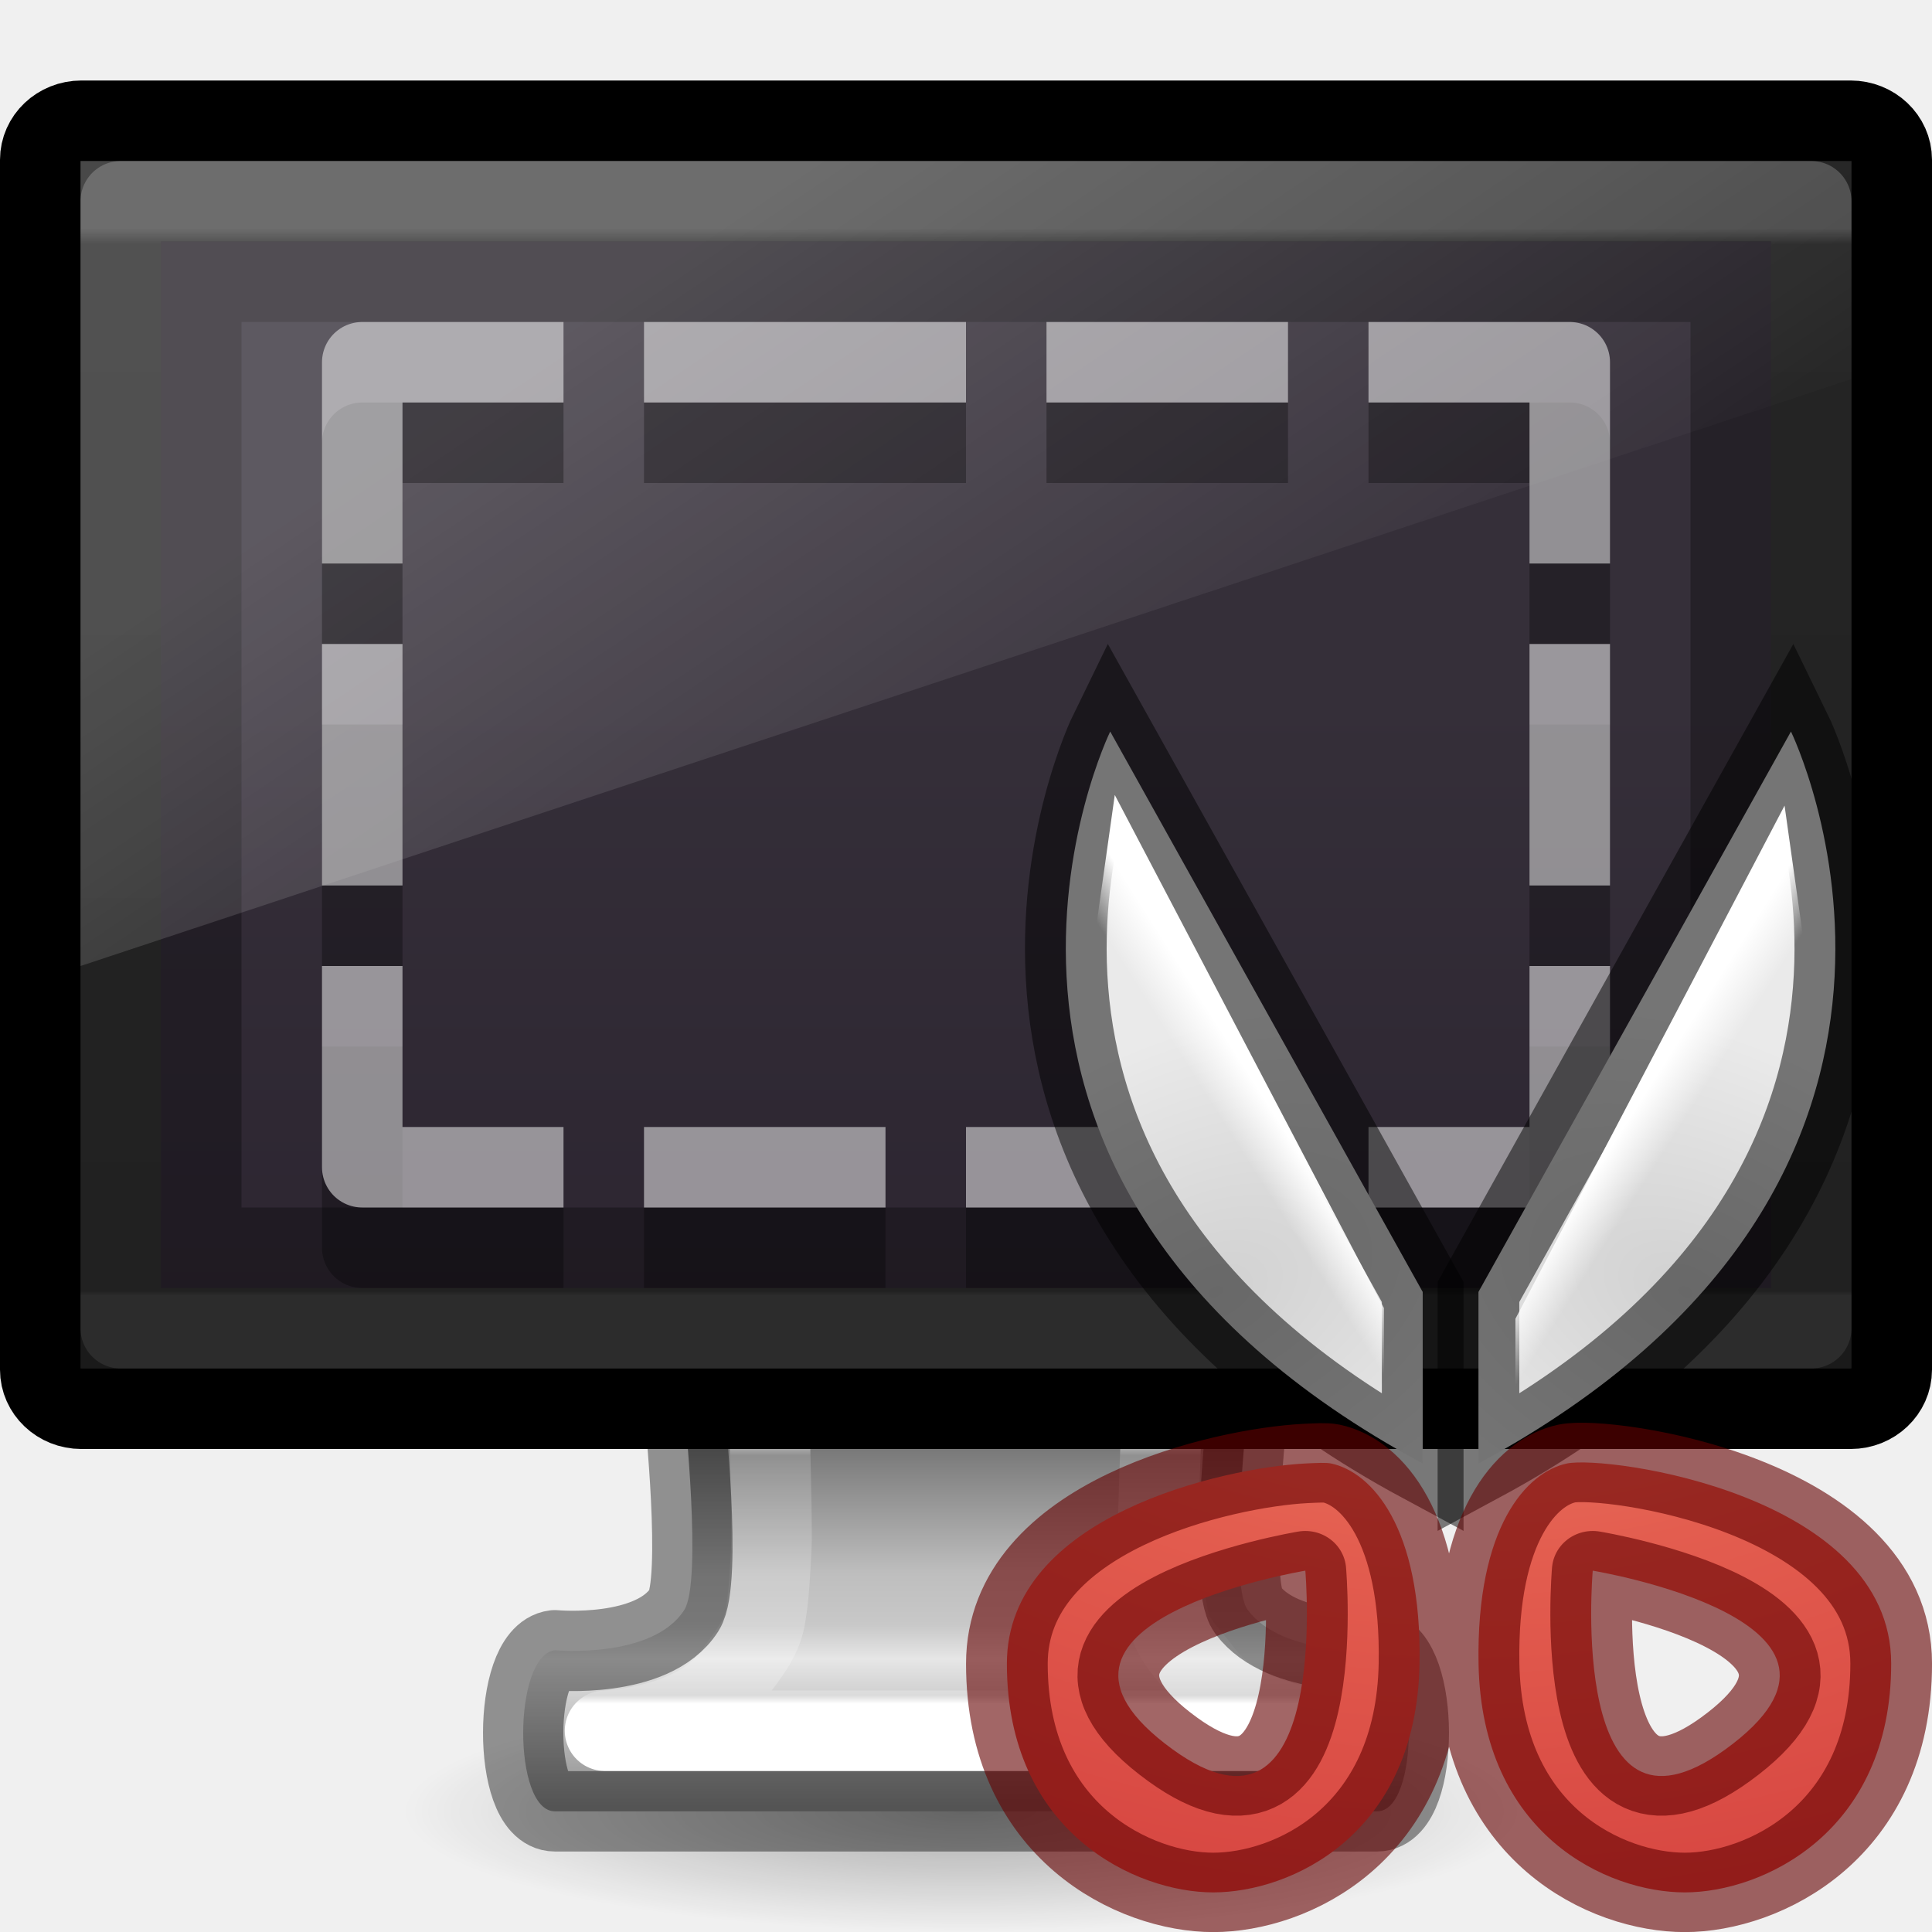
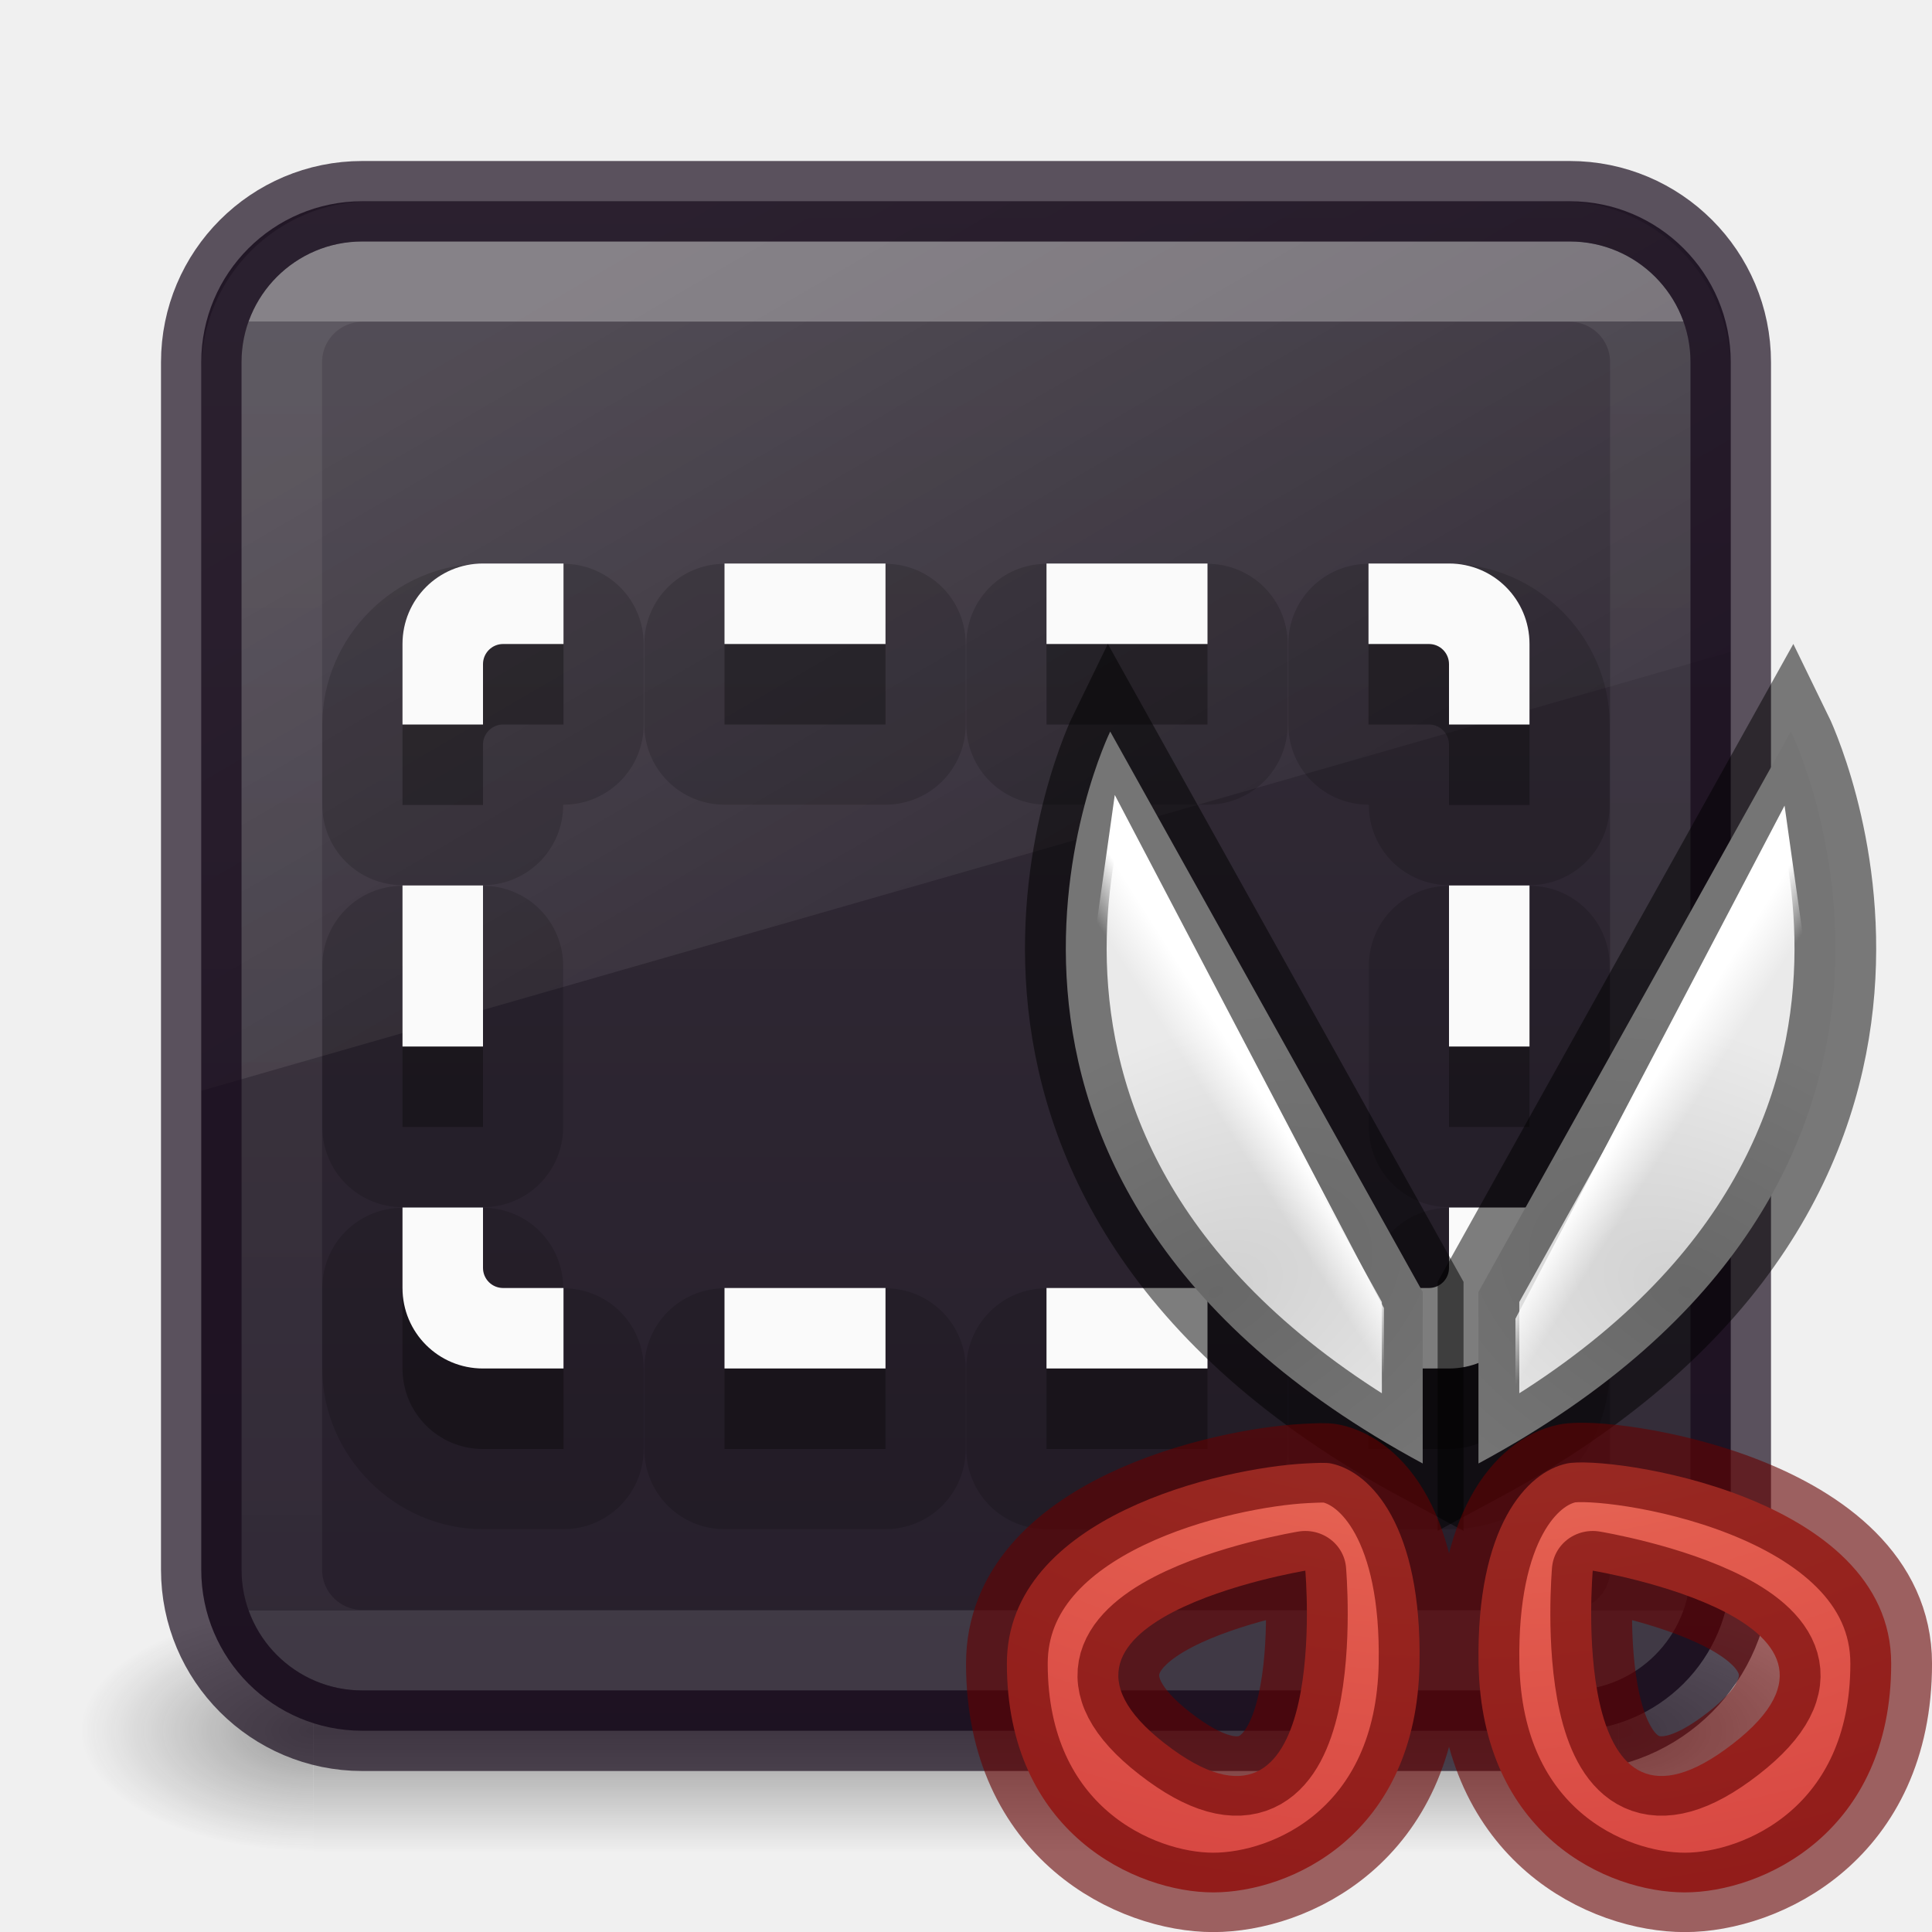
- <svg xmlns="http://www.w3.org/2000/svg" xmlns:xlink="http://www.w3.org/1999/xlink" id="svg3012" height="24" width="24" version="1.1">
-   <defs id="defs3014">
-     <linearGradient id="linearGradient3912">
-       <stop offset="0" style="stop-color:#787878;stop-opacity:1" id="stop3914" />
-       <stop offset="0.35" style="stop-color:#bebebe;stop-opacity:1" id="stop3916" />
-       <stop offset="0.494" style="stop-color:#c8c8c8;stop-opacity:1" id="stop3918" />
-       <stop offset="0.589" style="stop-color:#e6e6e6;stop-opacity:1" id="stop3920" />
-       <stop offset="1" style="stop-color:#8c8c8c;stop-opacity:1" id="stop3922" />
+ <svg xmlns="http://www.w3.org/2000/svg" xmlns:xlink="http://www.w3.org/1999/xlink" version="1.1" width="24" height="24" id="svg3426">
+   <defs id="defs3428">
+     <radialGradient cx="4.993" cy="43.5" r="2.5" fx="4.993" fy="43.5" id="radialGradient3152" xlink:href="#linearGradient3688-166-749" gradientUnits="userSpaceOnUse" gradientTransform="matrix(2.003784,0,0,1.4,27.98813,-17.4)" />
+     <linearGradient id="linearGradient3688-166-749">
+       <stop id="stop2883" style="stop-color:#181818;stop-opacity:1" offset="0" />
+       <stop id="stop2885" style="stop-color:#181818;stop-opacity:0" offset="1" />
    </linearGradient>
-     <linearGradient id="linearGradient10691-1">
-       <stop offset="0" style="stop-color:#000000;stop-opacity:1" id="stop10693-3" />
-       <stop offset="1" style="stop-color:#000000;stop-opacity:0" id="stop10695-1" />
+     <radialGradient cx="4.993" cy="43.5" r="2.5" fx="4.993" fy="43.5" id="radialGradient3154" xlink:href="#linearGradient3688-464-309" gradientUnits="userSpaceOnUse" gradientTransform="matrix(2.003784,0,0,1.4,-20.01187,-104.4)" />
+     <linearGradient id="linearGradient3688-464-309">
+       <stop id="stop2889" style="stop-color:#181818;stop-opacity:1" offset="0" />
+       <stop id="stop2891" style="stop-color:#181818;stop-opacity:0" offset="1" />
    </linearGradient>
-     <linearGradient id="linearGradient4293">
-       <stop id="stop4295" style="stop-color:#ffffff;stop-opacity:1" offset="0" />
-       <stop id="stop4297" style="stop-color:#ffffff;stop-opacity:0.235" offset="0.034" />
-       <stop id="stop4299" style="stop-color:#ffffff;stop-opacity:0.157" offset="0.969" />
-       <stop id="stop4301" style="stop-color:#ffffff;stop-opacity:0.392" offset="1" />
+     <linearGradient x1="25.058" y1="47.028" x2="25.058" y2="39.999" id="linearGradient3156" xlink:href="#linearGradient3702-501-757" gradientUnits="userSpaceOnUse" />
+     <linearGradient id="linearGradient3702-501-757">
+       <stop id="stop2895" style="stop-color:#181818;stop-opacity:0" offset="0" />
+       <stop id="stop2897" style="stop-color:#181818;stop-opacity:1" offset="0.5" />
+       <stop id="stop2899" style="stop-color:#181818;stop-opacity:0" offset="1" />
    </linearGradient>
-     <linearGradient y2="94.396" x2="361.106" y1="87.05" x1="361.106" gradientTransform="matrix(0.5769671,0,0,0.6063427,-194.6513,-34.798)" gradientUnits="userSpaceOnUse" id="linearGradient3176" xlink:href="#linearGradient3912" />
-     <radialGradient r="7.228" fy="73.616" fx="6.703" cy="73.616" cx="6.703" gradientTransform="matrix(0.9684004,0,0,0.2075143,5.509091,7.223683)" gradientUnits="userSpaceOnUse" id="radialGradient3182" xlink:href="#linearGradient10691-1" />
-     <linearGradient y2="42.989" x2="24.81" y1="51.15" x1="24.81" gradientTransform="matrix(0.5893265,0,0,0.3899567,-2.143842,1.217935)" gradientUnits="userSpaceOnUse" id="linearGradient3197" xlink:href="#linearGradient4293" />
-     <linearGradient id="linearGradient3223-9">
-       <stop offset="0" style="stop-color:#ffffff;stop-opacity:1" id="stop3225-6" />
-       <stop offset="0.015" style="stop-color:#ffffff;stop-opacity:0.235" id="stop3227-2" />
-       <stop offset="0.996" style="stop-color:#ffffff;stop-opacity:0.157" id="stop3229-0" />
-       <stop offset="1" style="stop-color:#ffffff;stop-opacity:0.392" id="stop3231-1" />
+     <linearGradient id="linearGradient3924-64">
+       <stop id="stop3926-3-6" style="stop-color:#ffffff;stop-opacity:1" offset="0" />
+       <stop id="stop3928-0" style="stop-color:#ffffff;stop-opacity:0.235" offset="0" />
+       <stop id="stop3930-3-59" style="stop-color:#ffffff;stop-opacity:0.157" offset="1" />
+       <stop id="stop3932-0" style="stop-color:#ffffff;stop-opacity:0.392" offset="1" />
    </linearGradient>
-     <linearGradient xlink:href="#linearGradient3223-9" id="linearGradient3224" gradientUnits="userSpaceOnUse" gradientTransform="matrix(0.5675677,0,0,0.3783784,-1.621627,0.4189233)" x1="24" y1="6.392" x2="24" y2="41.423" />
-     <linearGradient id="outerBackgroundGradient-5-0-2-5">
-       <stop id="stop3864-8-6-4-7-0" offset="0" style="stop-color:#261e2b;stop-opacity:1;" />
-       <stop id="stop3866-9-1-86-7-6" offset="1" style="stop-color:#352f39;stop-opacity:1;" />
-     </linearGradient>
-     <linearGradient xlink:href="#outerBackgroundGradient-5-0-2-5" id="linearGradient3262" gradientUnits="userSpaceOnUse" gradientTransform="matrix(0.5000001,0,0,0.5652174,1.499999,7.521739)" x1="15" y1="24.619" x2="15" y2="2" />
-     <linearGradient id="linearGradient3880-3-9">
-       <stop id="stop3883-1-6" offset="0" style="stop-color:#ffffff;stop-opacity:1;" />
-       <stop id="stop3885-5-6" offset="1" style="stop-color:#ffffff;stop-opacity:0;" />
-     </linearGradient>
-     <linearGradient xlink:href="#linearGradient3880-3-9" id="linearGradient3365" gradientUnits="userSpaceOnUse" gradientTransform="matrix(0.5500001,0,0,0.5555555,0.4499978,6.444444)" x1="10" y1="-3" x2="20" y2="12" />
+     <linearGradient y2="41.414" x2="24" y1="6.591" x1="24" gradientTransform="matrix(0.4594595,0,0,0.4594595,0.9742189,0.9717506)" gradientUnits="userSpaceOnUse" id="linearGradient3101" xlink:href="#linearGradient3924-64" />
    <radialGradient cx="15" cy="1039.7" r="3.527" fx="15" fy="1039.7" id="radialGradient4407" xlink:href="#linearGradient3764" gradientUnits="userSpaceOnUse" gradientTransform="matrix(-0.3999478,-0.7980644,-1.199829,0.5985514,1276.255,-586.2311)" />
    <linearGradient id="linearGradient3764">
      <stop id="stop3766" style="stop-color:#d1d1d1;stop-opacity:1" offset="0" />
      <stop id="stop3768" style="stop-color:#eaeaea;stop-opacity:1" offset="1" />
    </linearGradient>
    <radialGradient cx="15" cy="1039.7" r="3.527" fx="15" fy="1039.7" id="radialGradient4409" xlink:href="#linearGradient3764" gradientUnits="userSpaceOnUse" gradientTransform="matrix(0.3999478,-0.7980644,1.199829,0.5985514,-1225.064,-586.2311)" />
    <radialGradient cx="8.863" cy="9.994" r="12.672" fx="8.863" fy="9.994" id="radialGradient4411" xlink:href="#linearGradient3242-7-6" gradientUnits="userSpaceOnUse" gradientTransform="matrix(0,2.085674,-2.576646,0,51.56159,1.953842)" />
    <linearGradient id="linearGradient3242-7-6">
      <stop id="stop3244-6-4" style="stop-color:#f89b7e;stop-opacity:1" offset="0" />
      <stop id="stop3246-7-5" style="stop-color:#e35d4f;stop-opacity:1" offset="0.262" />
      <stop id="stop3248-8-6" style="stop-color:#c6262e;stop-opacity:1" offset="0.661" />
      <stop id="stop3250-6-8" style="stop-color:#690b2c;stop-opacity:1" offset="1" />
    </linearGradient>
    <linearGradient x1="55.987" y1="39.969" x2="56.969" y2="40.586" id="linearGradient4413" xlink:href="#linearGradient3880-3-9" gradientUnits="userSpaceOnUse" gradientTransform="matrix(0.490435,0,0,0.5004551,1.007456,0.7802657)" />
+     <linearGradient id="linearGradient3880-3-9">
+       <stop id="stop3883-1-6" offset="0" style="stop-color:#ffffff;stop-opacity:1;" />
+       <stop id="stop3885-5-6" offset="1" style="stop-color:#ffffff;stop-opacity:0;" />
+     </linearGradient>
    <linearGradient y2="40.586" x2="56.969" y1="39.969" x1="55.987" gradientTransform="matrix(-0.490435,0,0,0.5004551,50.16155,0.6485597)" gradientUnits="userSpaceOnUse" id="linearGradient1113" xlink:href="#linearGradient3880-3-9" />
+     <linearGradient id="outerBackgroundGradient-5-0">
+       <stop id="stop3864-8-6-4" offset="0" style="stop-color:#261e2b;stop-opacity:1;" />
+       <stop id="stop3866-9-1-86" offset="1" style="stop-color:#352f39;stop-opacity:1;" />
+     </linearGradient>
+     <linearGradient xlink:href="#linearGradient3880-3-9" id="linearGradient2019" gradientUnits="userSpaceOnUse" gradientTransform="matrix(0.8576006,0,0,0.7498932,-5.960763,8.232509)" x1="10" y1="-3" x2="20" y2="12" />
+     <linearGradient xlink:href="#outerBackgroundGradient-5-0" id="linearGradient1241" gradientUnits="userSpaceOnUse" gradientTransform="matrix(0.262136,0,0,0.2621359,-32.84062,-37.05217)" x1="163.568" y1="225.069" x2="163.568" y2="149.441" />
  </defs>
-   <g id="g1005" />
-   <path d="M 19,22.5 C 19,23.328 15.866,24 12,24 8.134,24 5,23.328 5,22.5 5,21.672 8.134,21 12,21 15.866,21 19,21.672 19,22.5 Z" id="path2589" style="display:inline;overflow:visible;visibility:visible;opacity:0.3;fill:url(#radialGradient3182);fill-opacity:1;fill-rule:nonzero;stroke:none;stroke-width:0.8;marker:none" />
-   <path d="m 8.5,17.499 c 0,0 0.227,2.146 0,2.501 -0.393,0.613 -1.607,0.5 -1.607,0.5 -0.523,0.063 -0.527,2.001 0,2.001 H 17.107 c 0.527,0 0.523,-1.938 0,-2.001 0,0 -1.172,0.083 -1.607,-0.5 -0.246,-0.329 0,-2.501 0,-2.501 z" id="rect1789" style="color:#000000;display:inline;overflow:visible;visibility:visible;fill:url(#linearGradient3176);fill-opacity:1;fill-rule:nonzero;stroke:none;stroke-width:0.998;stroke-linecap:round;stroke-linejoin:round;stroke-miterlimit:4;stroke-dasharray:none;stroke-dashoffset:0.5;stroke-opacity:1;marker:none;enable-background:new" />
-   <path id="path4050" d="m 9.532,16.758 c 0,0 0.066,2.144 0.05,2.458 -0.015,0.288 -0.027,0.593 -0.075,0.873 -0.048,0.28 -0.233,0.491 -0.421,0.745 C 8.672,21.393 7.767,21.486 7.516,21.5 h 8.985 c -0.251,-0.014 -1.146,-0.16 -1.56,-0.719 -0.188,-0.253 -0.383,-0.412 -0.431,-0.692 -0.048,-0.28 -0.108,-0.585 -0.123,-0.873 -0.017,-0.315 0.082,-2.458 0.082,-2.458 z" style="color:#000000;display:inline;overflow:visible;visibility:visible;fill:none;stroke:url(#linearGradient3197);stroke-width:1;stroke-linecap:round;stroke-linejoin:round;stroke-miterlimit:4;stroke-dasharray:none;stroke-dashoffset:0;stroke-opacity:1;marker:none;enable-background:accumulate" />
-   <path d="m 8.5,17.499 c 0,0 0.227,2.146 0,2.501 -0.393,0.613 -1.607,0.5 -1.607,0.5 -0.523,0.063 -0.527,2.001 0,2.001 H 17.107 c 0.527,0 0.523,-1.938 0,-2.001 0,0 -1.172,0.083 -1.607,-0.5 -0.246,-0.329 0,-2.501 0,-2.501 z" id="rect1789-7" style="color:#000000;display:inline;overflow:visible;visibility:visible;opacity:0.4;fill:none;fill-opacity:1;fill-rule:nonzero;stroke:#000000;stroke-width:0.998;stroke-linecap:round;stroke-linejoin:round;stroke-miterlimit:4;stroke-dasharray:none;stroke-dashoffset:0.5;stroke-opacity:1;marker:none;enable-background:new" />
-   <rect width="23" height="16" rx="0.511" ry="0.485" x="0.5" y="1.5" id="rect2722" style="fill:#1a1a1a;fill-opacity:1;stroke:#000000;stroke-width:1;stroke-linecap:round;stroke-linejoin:round;stroke-miterlimit:4;stroke-dasharray:none;stroke-dashoffset:0.5;stroke-opacity:1" />
-   <rect style="opacity:0.2;fill:none;stroke:url(#linearGradient3224);stroke-width:1;stroke-linecap:round;stroke-linejoin:round;stroke-miterlimit:4;stroke-dasharray:none;stroke-dashoffset:0;stroke-opacity:1" id="rect6741-9-2" y="2.5" x="1.5" ry="0" rx="0" height="14" width="21" />
-   <path id="rect2722-0-2-1" d="M 2,3 H 22 V 16 H 2 Z" style="display:inline;fill:url(#linearGradient3262);fill-opacity:1;stroke:none" />
-   <path id="rect2722-0-2-1-6" d="M 2,3 V 16 H 22 V 3 Z M 3,4 H 21 V 15 H 3 Z" style="color:#000000;display:inline;overflow:visible;visibility:visible;opacity:0.3;fill:#000000;fill-opacity:1;fill-rule:nonzero;stroke:none;stroke-width:1;marker:none;enable-background:accumulate" />
-   <path id="rect3872-1-8" d="M 1,2 V 12 L 23,4.708 V 2 Z" style="display:inline;opacity:0.2;fill:url(#linearGradient3365);fill-opacity:1;stroke:none" />
-   <g id="g1109">
-     <g style="opacity:0.3;stroke:#000000;stroke-linejoin:round;stroke-opacity:1" id="g1085" transform="translate(0,1)">
-       <path style="fill:none;stroke:#000000;stroke-width:1px;stroke-linecap:butt;stroke-linejoin:round;stroke-opacity:1" d="m 17,4.5 h 2.5 V 7" id="path1065" />
-       <path style="fill:none;stroke:#000000;stroke-width:1px;stroke-linecap:butt;stroke-linejoin:round;stroke-opacity:1" d="m 19.5,8 v 3" id="path1067" />
-       <path style="fill:none;stroke:#000000;stroke-width:1px;stroke-linecap:butt;stroke-linejoin:round;stroke-opacity:1" d="m 19.5,12 v 2.5 H 17" id="path1069" />
-       <path style="fill:none;stroke:#000000;stroke-width:1px;stroke-linecap:butt;stroke-linejoin:round;stroke-opacity:1" d="M 7,14.5 H 4.5 V 12" id="path1071" />
-       <path style="fill:none;stroke:#000000;stroke-width:1px;stroke-linecap:butt;stroke-linejoin:round;stroke-opacity:1" d="M 4.5,11 V 8" id="path1073" />
-       <path style="fill:none;stroke:#000000;stroke-width:1px;stroke-linecap:butt;stroke-linejoin:round;stroke-opacity:1" d="M 4.5,7 V 4.5 H 7" id="path1075" />
-       <path style="fill:none;stroke:#000000;stroke-width:1px;stroke-linecap:butt;stroke-linejoin:round;stroke-opacity:1" d="m 8,4.5 h 4" id="path1077" />
-       <path style="fill:none;stroke:#000000;stroke-width:1px;stroke-linecap:butt;stroke-linejoin:round;stroke-opacity:1" d="m 13,4.5 h 3" id="path1079" />
-       <path style="fill:none;stroke:#000000;stroke-width:1px;stroke-linecap:butt;stroke-linejoin:round;stroke-opacity:1" d="m 8,14.5 h 3" id="path1081" />
-       <path style="fill:none;stroke:#000000;stroke-width:1px;stroke-linecap:butt;stroke-linejoin:round;stroke-opacity:1" d="m 12,14.5 h 4" id="path1083" />
-     </g>
-     <g id="g1063" style="opacity:0.5;stroke:#ffffff;stroke-linejoin:round;stroke-opacity:1">
-       <path id="path1029" d="m 17,4.5 h 2.5 V 7" style="fill:none;stroke:#ffffff;stroke-width:1px;stroke-linecap:butt;stroke-linejoin:round;stroke-opacity:1" />
-       <path id="path1031" d="m 19.5,8 v 3" style="fill:none;stroke:#ffffff;stroke-width:1px;stroke-linecap:butt;stroke-linejoin:round;stroke-opacity:1" />
-       <path id="path1035" d="m 19.5,12 v 2.5 H 17" style="fill:none;stroke:#ffffff;stroke-width:1px;stroke-linecap:butt;stroke-linejoin:round;stroke-opacity:1" />
-       <path id="path1039" d="M 7,14.5 H 4.5 V 12" style="fill:none;stroke:#ffffff;stroke-width:1px;stroke-linecap:butt;stroke-linejoin:round;stroke-opacity:1" />
-       <path id="path1041" d="M 4.5,11 V 8" style="fill:none;stroke:#ffffff;stroke-width:1px;stroke-linecap:butt;stroke-linejoin:round;stroke-opacity:1" />
-       <path id="path1043" d="M 4.5,7 V 4.5 H 7" style="fill:none;stroke:#ffffff;stroke-width:1px;stroke-linecap:butt;stroke-linejoin:round;stroke-opacity:1" />
-       <path id="path1045" d="m 8,4.5 h 4" style="fill:none;stroke:#ffffff;stroke-width:1px;stroke-linecap:butt;stroke-linejoin:round;stroke-opacity:1" />
-       <path id="path1047" d="m 13,4.5 h 3" style="fill:none;stroke:#ffffff;stroke-width:1px;stroke-linecap:butt;stroke-linejoin:round;stroke-opacity:1" />
-       <path id="path1049" d="m 8,14.5 h 3" style="fill:none;stroke:#ffffff;stroke-width:1px;stroke-linecap:butt;stroke-linejoin:round;stroke-opacity:1" />
-       <path id="path1051" d="m 12,14.5 h 4" style="fill:none;stroke:#ffffff;stroke-width:1px;stroke-linecap:butt;stroke-linejoin:round;stroke-opacity:1" />
+   <g style="display:inline" id="g2036" transform="matrix(0.55,0,0,0.3333336,-1.200001,7.33331)">
+     <g style="opacity:0.4" id="g3712" transform="matrix(1.052632,0,0,1.285713,-1.263158,-13.42854)">
+       <rect style="fill:url(#radialGradient3152);fill-opacity:1;stroke:none" id="rect2801" y="40" x="38" height="7" width="5" />
+       <rect style="fill:url(#radialGradient3154);fill-opacity:1;stroke:none" id="rect3696" transform="scale(-1,-1)" y="-47" x="-10" height="7" width="5" />
+       <rect style="fill:url(#linearGradient3156);fill-opacity:1;stroke:none" id="rect3700" y="40" x="10" height="7" width="28" />
    </g>
  </g>
+   <rect style="color:#000000;clip-rule:nonzero;display:inline;overflow:visible;visibility:visible;opacity:1;isolation:auto;mix-blend-mode:normal;color-interpolation:sRGB;color-interpolation-filters:linearRGB;solid-color:#000000;solid-opacity:1;fill:url(#linearGradient1241);fill-opacity:1;fill-rule:nonzero;stroke:none;stroke-width:1;stroke-linecap:butt;stroke-linejoin:miter;stroke-miterlimit:4;stroke-dasharray:none;stroke-dashoffset:0;stroke-opacity:0.7;marker:none;color-rendering:auto;image-rendering:auto;shape-rendering:auto;text-rendering:auto;enable-background:accumulate;font-variation-settings:normal;vector-effect:none;-inkscape-stroke:none;stop-color:#000000;stop-opacity:1" id="rect5505-21-6" y="2.5" x="2.5" ry="2" rx="2" height="19" width="19" />
+   <rect width="17" height="17" x="3.501" y="3.499" id="rect6741-9-5" style="opacity:0.3;fill:none;stroke:url(#linearGradient3101);stroke-width:1;stroke-linecap:round;stroke-linejoin:round;stroke-miterlimit:4;stroke-dasharray:none;stroke-dashoffset:0;stroke-opacity:1" rx="1" ry="1" />
+   <path id="rect3872-3-2" style="display:inline;opacity:0.15;fill:url(#linearGradient2019);fill-opacity:1;stroke:none;stroke-width:1.334" d="M 4.611,2.5 C 3.442,2.5 2.5,3.442 2.5,4.611 V 13.55 L 21.5,8.098 V 4.611 C 21.5,3.442 20.558,2.5 19.389,2.5 Z" />
+   <path id="rect3640-9" style="font-variation-settings:normal;vector-effect:none;fill:#000000;fill-opacity:1;stroke:none;stroke-width:1;stroke-linecap:butt;stroke-linejoin:miter;stroke-miterlimit:4;stroke-dasharray:none;stroke-dashoffset:0;stroke-opacity:1;-inkscape-stroke:none;marker:none;stop-color:#000000;opacity:0.3;stop-opacity:1" d="M 6,8 C 5.446,8 5,8.446 5,9 v 1 H 6 V 9.25 C 6,9.112 6.112,9 6.25,9 H 7 V 8 Z m 3,0 v 1 h 2 V 8 Z m 4,0 v 1 h 2 V 8 Z m 4,0 v 1 h 0.75 C 17.889,9 18,9.112 18,9.25 V 10 h 1 V 9 C 19,8.446 18.554,8 18,8 Z M 5,12 v 2 h 1 v -2 z m 13,0 v 2 h 1 V 12 Z M 5,16 v 1 c 0,0.554 0.446,1 1,1 H 7 V 17 H 6.25 C 6.112,17 6,16.889 6,16.75 V 16 Z m 13,0 v 0.75 C 18,16.889 17.889,17 17.75,17 H 17 v 1 h 1 c 0.554,0 1,-0.446 1,-1 v -1 z m -9,1 v 1 h 2 v -1 z m 4,0 v 1 h 2 v -1 z" />
+   <path id="rect3640-9-6" style="font-variation-settings:normal;opacity:0.15;vector-effect:none;fill:#000000;fill-opacity:1;stroke:none;stroke-width:1;stroke-linecap:butt;stroke-linejoin:miter;stroke-miterlimit:4;stroke-dasharray:none;stroke-dashoffset:0;stroke-opacity:1;-inkscape-stroke:none;marker:none;stop-color:#000000;stop-opacity:1" d="M 6,7.004 C 4.912,7.004 4.004,7.912 4.004,9 v 1 A 0.995,0.995 0 0 0 5,10.996 H 6 A 0.995,0.995 0 0 0 6.996,10 v -0.004 H 7 A 0.995,0.995 0 0 0 7.996,9 V 8 A 0.995,0.995 0 0 0 7,7.004 Z m 3,0 A 0.995,0.995 0 0 0 8.004,8 V 9 A 0.995,0.995 0 0 0 9,9.996 h 2 A 0.995,0.995 0 0 0 11.996,9 V 8 A 0.995,0.995 0 0 0 11,7.004 Z m 4,0 A 0.995,0.995 0 0 0 12.004,8 V 9 A 0.995,0.995 0 0 0 13,9.996 h 2 A 0.995,0.995 0 0 0 15.996,9 V 8 A 0.995,0.995 0 0 0 15,7.004 Z m 4,0 A 0.995,0.995 0 0 0 16.004,8 V 9 A 0.995,0.995 0 0 0 17,9.996 h 0.004 V 10 A 0.995,0.995 0 0 0 18,10.996 h 1 A 0.995,0.995 0 0 0 19.996,10 V 9 C 19.996,7.912 19.088,7.004 18,7.004 Z M 5,11.004 A 0.995,0.995 0 0 0 4.004,12 v 2 A 0.995,0.995 0 0 0 5,14.996 H 6 A 0.995,0.995 0 0 0 6.996,14 V 12 A 0.995,0.995 0 0 0 6,11.004 Z m 13,0 A 0.995,0.995 0 0 0 17.004,12 v 2 A 0.995,0.995 0 0 0 18,14.996 h 1 A 0.995,0.995 0 0 0 19.996,14 V 12 A 0.995,0.995 0 0 0 19,11.004 Z m -13,4 A 0.995,0.995 0 0 0 4.004,16 v 1 c 0,1.088 0.908,1.996 1.996,1.996 H 7 A 0.995,0.995 0 0 0 7.996,18 V 17 A 0.995,0.995 0 0 0 7,16.004 h -0.004 V 16 A 0.995,0.995 0 0 0 6,15.004 Z m 13,0 A 0.995,0.995 0 0 0 17.004,16 v 0.004 H 17 A 0.995,0.995 0 0 0 16.004,17 v 1 A 0.995,0.995 0 0 0 17,18.996 h 1 c 1.088,0 1.996,-0.908 1.996,-1.996 V 16 A 0.995,0.995 0 0 0 19,15.004 Z m -9,1 A 0.995,0.995 0 0 0 8.004,17 v 1 A 0.995,0.995 0 0 0 9,18.996 h 2 A 0.995,0.995 0 0 0 11.996,18 V 17 A 0.995,0.995 0 0 0 11,16.004 Z m 4,0 A 0.995,0.995 0 0 0 12.004,17 v 1 A 0.995,0.995 0 0 0 13,18.996 h 2 A 0.995,0.995 0 0 0 15.996,18 V 17 A 0.995,0.995 0 0 0 15,16.004 Z" />
+   <path id="rect3640" style="font-variation-settings:normal;opacity:1;vector-effect:none;fill:#fafafa;fill-opacity:1;stroke:none;stroke-width:1;stroke-linecap:butt;stroke-linejoin:miter;stroke-miterlimit:4;stroke-dasharray:none;stroke-dashoffset:0;stroke-opacity:0.7;-inkscape-stroke:none;marker:none;stop-color:#000000;stop-opacity:1" d="M 6 7 C 5.446 7 5 7.446 5 8 L 5 9 L 6 9 L 6 8.25 C 6 8.112 6.112 8 6.25 8 L 7 8 L 7 7 L 6 7 z M 9 7 L 9 8 L 11 8 L 11 7 L 9 7 z M 13 7 L 13 8 L 15 8 L 15 7 L 13 7 z M 17 7 L 17 8 L 17.75 8 C 17.889 8 18 8.112 18 8.25 L 18 9 L 19 9 L 19 8 C 19 7.446 18.554 7 18 7 L 17 7 z M 5 11 L 5 13 L 6 13 L 6 11 L 5 11 z M 18 11 L 18 13 L 19 13 L 19 11 L 18 11 z M 5 15 L 5 16 C 5 16.554 5.446 17 6 17 L 7 17 L 7 16 L 6.25 16 C 6.112 16 6 15.889 6 15.75 L 6 15 L 5 15 z M 18 15 L 18 15.75 C 18 15.889 17.889 16 17.75 16 L 17 16 L 17 17 L 18 17 C 18.554 17 19 16.554 19 16 L 19 15 L 18 15 z M 9 16 L 9 17 L 11 17 L 11 16 L 9 16 z M 13 16 L 13 17 L 15 17 L 15 16 L 13 16 z " />
+   <rect style="color:#000000;font-variation-settings:normal;clip-rule:nonzero;display:inline;overflow:visible;visibility:visible;isolation:auto;mix-blend-mode:normal;color-interpolation:sRGB;color-interpolation-filters:linearRGB;solid-color:#000000;solid-opacity:1;vector-effect:none;fill:none;fill-opacity:1;fill-rule:nonzero;stroke:#1a0e1f;stroke-width:1;stroke-linecap:butt;stroke-linejoin:miter;stroke-miterlimit:4;stroke-dasharray:none;stroke-dashoffset:0;stroke-opacity:0.7;-inkscape-stroke:none;marker:none;color-rendering:auto;image-rendering:auto;shape-rendering:auto;text-rendering:auto;enable-background:accumulate;stop-color:#000000" id="rect5505-21-6-5" y="2.5" x="2.5" ry="2" rx="2" height="19" width="19" />
  <g transform="matrix(1.038492,0,0,1.009494,-8.561092,-8.292037)" id="g4397" style="stroke-width:1.094">
    <path d="m 25.262,24.112 -3.738,-6.896 c 0,0 -2.609,5.488 3.738,9.007 z" id="path3782" style="fill:url(#radialGradient4407);fill-opacity:1;stroke:none;stroke-width:1.094" />
    <path d="m 25.929,24.112 3.738,-6.896 c 0,0 2.609,5.488 -3.738,9.007 z" id="path2990" style="fill:url(#radialGradient4409);fill-opacity:1;stroke:none;stroke-width:1.094" />
    <path d="m 23.858,26.223 c -0.974,0.052 -3.57,0.641 -3.57,2.463 0,2.082 1.543,2.815 2.468,2.815 0.926,0 2.432,-0.704 2.468,-2.815 0.029,-1.683 -0.575,-2.359 -1.058,-2.463 -0.06,-0.013 -0.169,-0.007 -0.309,0 z m 3.13,0 c -0.483,0.104 -1.086,0.78 -1.058,2.463 0.036,2.111 1.543,2.815 2.468,2.815 0.926,0 2.468,-0.733 2.468,-2.815 0,-2.082 -3.396,-2.566 -3.879,-2.463 z m -3.13,1.319 c 0,0 0.309,3.612 -1.587,2.199 -2.108,-1.572 1.587,-2.199 1.587,-2.199 z m 3.438,0 c 0,0 3.695,0.627 1.587,2.199 -1.896,1.413 -1.587,-2.199 -1.587,-2.199 z" id="path3788" style="color:#000000;display:inline;overflow:visible;visibility:visible;fill:url(#radialGradient4411);fill-opacity:1;fill-rule:nonzero;stroke:none;stroke-width:1.094;marker:none;enable-background:accumulate" />
    <path d="m 25.262,24.112 -3.738,-6.896 c 0,0 -2.609,5.488 3.738,9.007 z" id="path3782-0" style="opacity:0.5;fill:none;stroke:#000000;stroke-width:0.977px;stroke-linecap:butt;stroke-linejoin:miter;stroke-opacity:1" />
    <path d="m 25.929,24.112 3.738,-6.896 c 0,0 2.609,5.488 -3.738,9.007 z" id="path2990-3" style="opacity:0.5;fill:none;stroke:#000000;stroke-width:0.977px;stroke-linecap:butt;stroke-linejoin:miter;stroke-opacity:1" />
    <path d="m 29.318,19.738 -2.458,4.821 -4.3e-5,0.495 c 2.088,-1.981 2.569,-3.647 2.569,-3.962 0,-0.495 -0.184,-0.837 -0.09,-1.201 z" id="path4683" style="fill:none;stroke:url(#linearGradient4413);stroke-width:0.977px;stroke-linecap:butt;stroke-linejoin:miter;stroke-opacity:1" />
    <path d="m 23.858,26.223 c -0.974,0.052 -3.57,0.641 -3.57,2.463 0,2.082 1.543,2.815 2.468,2.815 0.926,0 2.432,-0.704 2.468,-2.815 0.029,-1.683 -0.575,-2.359 -1.058,-2.463 -0.06,-0.013 -0.169,-0.007 -0.309,0 z m 3.13,0 c -0.483,0.104 -1.086,0.78 -1.058,2.463 0.036,2.111 1.543,2.815 2.468,2.815 0.926,0 2.468,-0.733 2.468,-2.815 0,-2.082 -3.396,-2.566 -3.879,-2.463 z m -3.13,1.319 c 0,0 0.309,3.612 -1.587,2.199 -2.108,-1.572 1.587,-2.199 1.587,-2.199 z m 3.438,0 c 0,0 3.695,0.627 1.587,2.199 -1.896,1.413 -1.587,-2.199 -1.587,-2.199 z" id="path3788-5" style="color:#000000;display:inline;overflow:visible;visibility:visible;opacity:0.6;fill:none;stroke:#640000;stroke-width:0.977;stroke-linecap:round;stroke-linejoin:round;stroke-miterlimit:4;stroke-dasharray:none;stroke-dashoffset:0;stroke-opacity:1;marker:none;enable-background:accumulate" />
    <path style="fill:none;stroke:url(#linearGradient1113);stroke-width:0.977px;stroke-linecap:butt;stroke-linejoin:miter;stroke-opacity:1" id="path1111" d="m 21.851,19.606 2.458,4.821 4.3e-5,0.495 c -2.088,-1.981 -2.569,-3.647 -2.569,-3.962 0,-0.495 0.184,-0.837 0.09,-1.201 z" />
  </g>
</svg>
